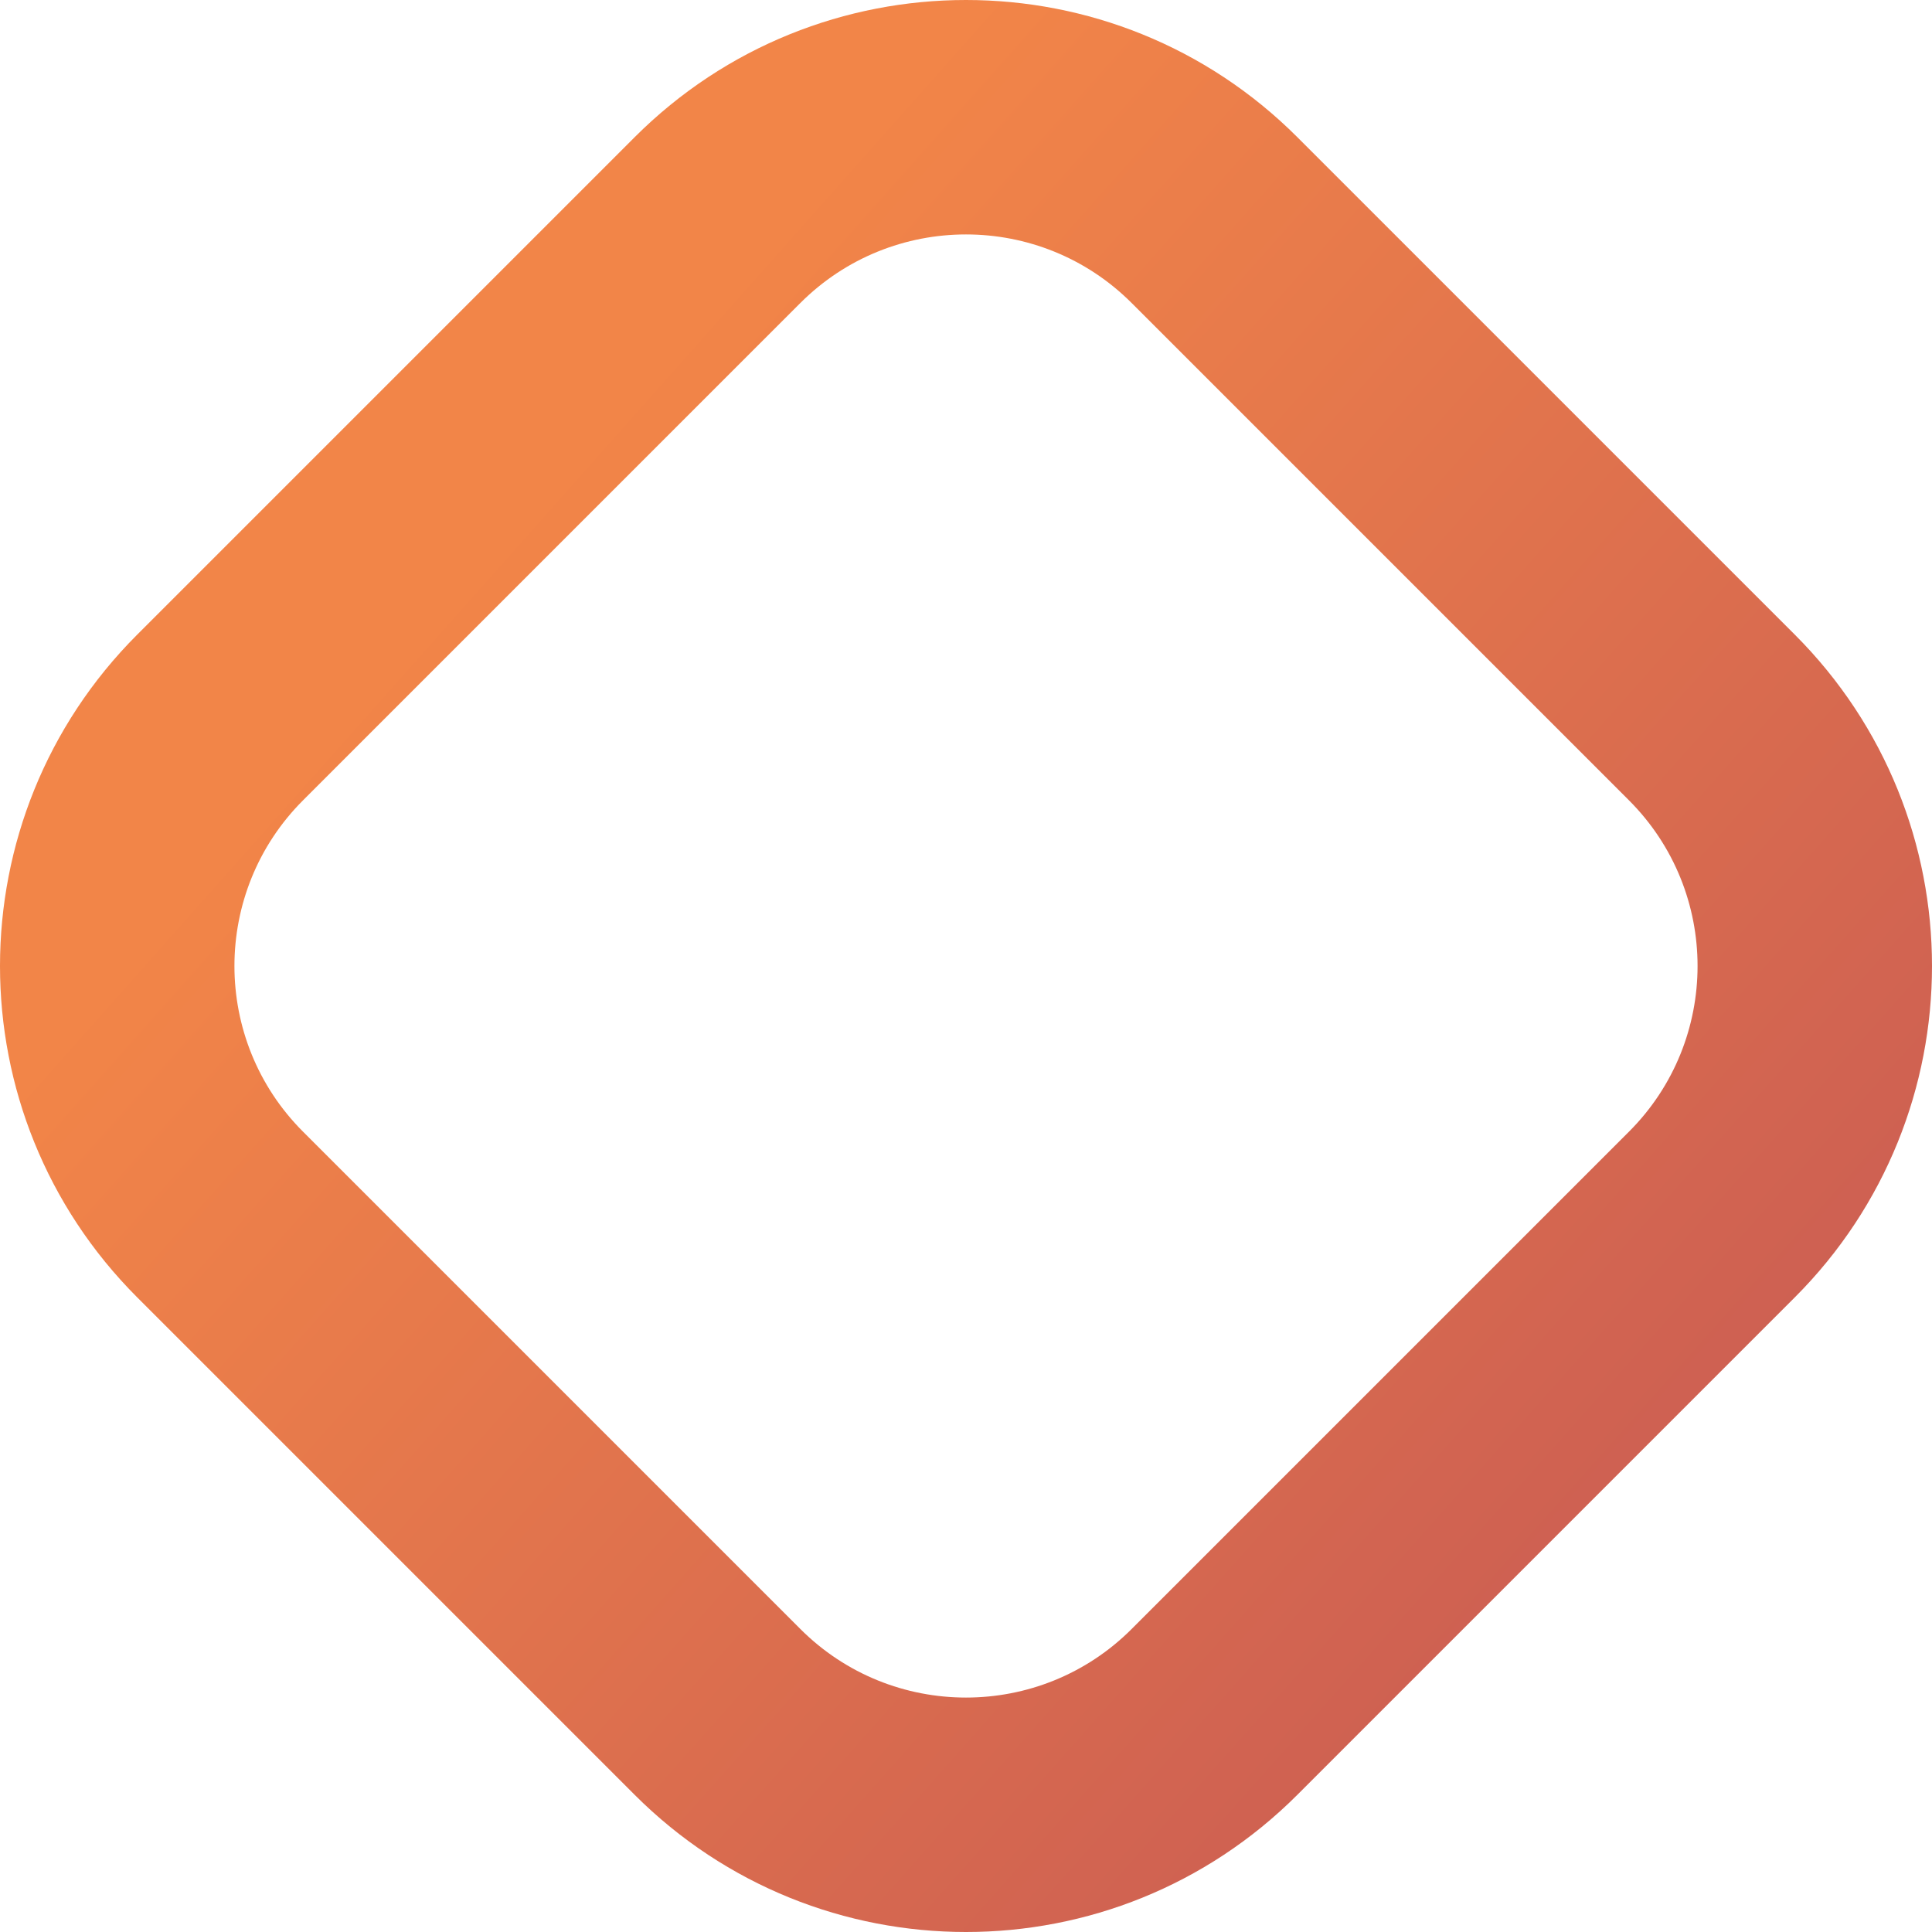
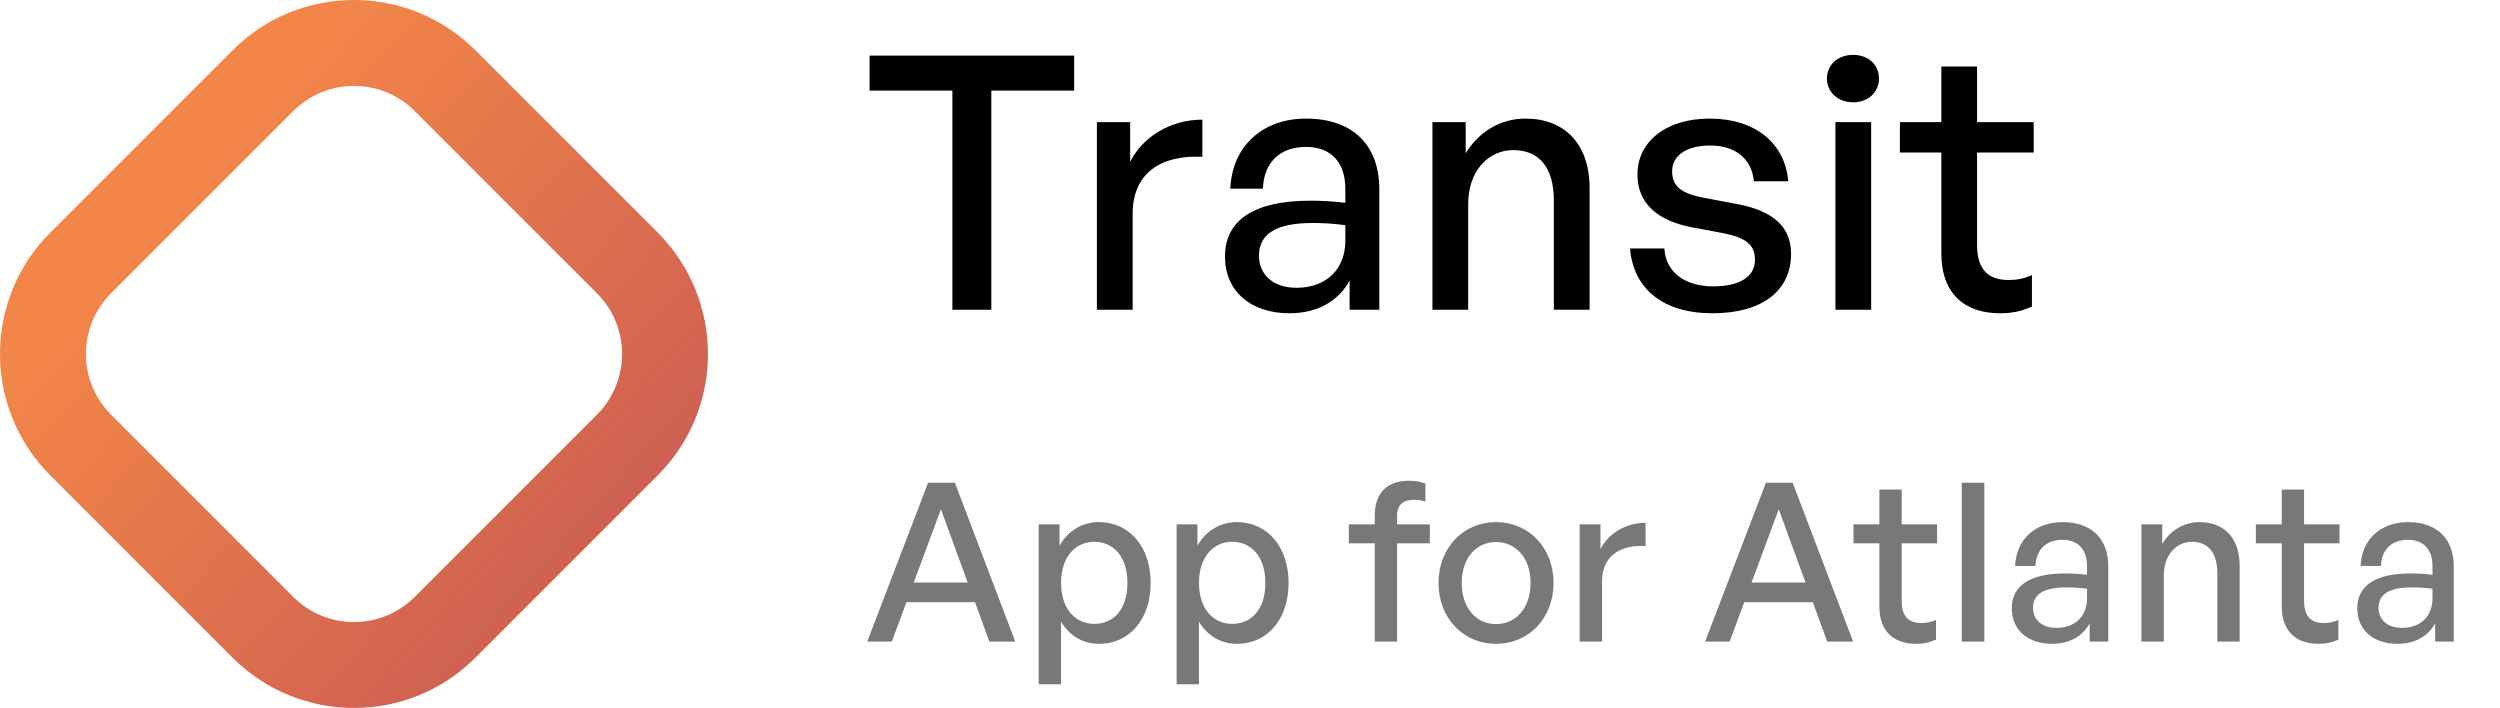
- <svg xmlns="http://www.w3.org/2000/svg" width="32" height="32" viewBox="0 0 32 32" fill="none">
-   <path d="M29.726 10.51L21.49 2.274C18.458 -0.758 13.542 -0.758 10.51 2.274L2.274 10.51C-0.758 13.542 -0.758 18.458 2.274 21.49L10.51 29.726C13.542 32.758 18.458 32.758 21.49 29.726L29.726 21.49C32.758 18.458 32.758 13.542 29.726 10.51ZM26.98 18.745L18.745 26.98C17.23 28.496 14.77 28.496 13.255 26.98L5.02 18.745C3.504 17.23 3.504 14.77 5.02 13.255L13.255 5.02C14.77 3.504 17.23 3.504 18.745 5.02L26.98 13.255C28.496 14.77 28.496 17.23 26.98 18.745Z" fill="url(#paint0_linear_1_1221)" />
+ <svg xmlns="http://www.w3.org/2000/svg" width="113" height="32" viewBox="0 0 113 32" fill="none">
+   <path d="M29.726 10.51L21.49 2.274C18.458 -0.758 13.542 -0.758 10.51 2.274L2.274 10.51C-0.758 13.542 -0.758 18.458 2.274 21.49L10.51 29.726C13.542 32.758 18.458 32.758 21.49 29.726L29.726 21.49C32.758 18.458 32.758 13.542 29.726 10.51ZM26.98 18.745L18.745 26.98C17.23 28.496 14.77 28.496 13.255 26.98L5.02 18.745C3.504 17.23 3.504 14.77 5.02 13.255L13.255 5.02C14.77 3.504 17.23 3.504 18.745 5.02L26.98 13.255C28.496 14.77 28.496 17.23 26.98 18.745Z" fill="url(#paint0_linear_463_258)" />
+   <path d="M44.808 14H43.048V4.096H39.304V2.512H48.552V4.096H44.808V14ZM51.195 9.664V14H49.579V5.52H51.083V7.312C51.675 6.144 52.955 5.408 54.347 5.408V7.088C52.523 6.992 51.195 7.792 51.195 9.664ZM61.002 14V12.688C60.474 13.632 59.53 14.16 58.282 14.16C56.522 14.16 55.37 13.152 55.37 11.6C55.37 9.936 56.698 9.072 59.226 9.072C59.722 9.072 60.122 9.088 60.81 9.168V8.544C60.81 7.328 60.154 6.64 59.034 6.64C57.85 6.64 57.13 7.344 57.082 8.528H55.61C55.69 6.624 57.05 5.36 59.034 5.36C61.13 5.36 62.346 6.544 62.346 8.56V14H61.002ZM56.906 11.552C56.906 12.432 57.562 13.008 58.602 13.008C59.962 13.008 60.81 12.16 60.81 10.864V10.176C60.186 10.096 59.738 10.08 59.322 10.08C57.706 10.08 56.906 10.56 56.906 11.552ZM66.362 9.216V14H64.746V5.52H66.25V6.928C66.826 5.984 67.786 5.36 68.954 5.36C70.698 5.36 71.85 6.48 71.85 8.512V14H70.234V9.056C70.234 7.6 69.594 6.784 68.394 6.784C67.29 6.784 66.362 7.712 66.362 9.216ZM80.956 11.472C80.956 13.136 79.66 14.16 77.404 14.16C75.164 14.16 73.836 13.056 73.676 11.232H75.228C75.292 12.288 76.14 12.944 77.436 12.944C78.572 12.944 79.324 12.544 79.324 11.744C79.324 11.04 78.892 10.736 77.836 10.528L76.46 10.272C74.892 9.968 74.012 9.168 74.012 7.888C74.012 6.4 75.308 5.36 77.276 5.36C79.308 5.36 80.684 6.448 80.828 8.192H79.276C79.18 7.168 78.428 6.576 77.292 6.576C76.268 6.576 75.58 7.008 75.58 7.744C75.58 8.432 76.012 8.752 77.036 8.944L78.476 9.216C80.156 9.52 80.956 10.256 80.956 11.472ZM84.929 3.552C84.929 4.16 84.449 4.624 83.761 4.624C83.073 4.624 82.577 4.16 82.577 3.552C82.577 2.928 83.073 2.48 83.761 2.48C84.449 2.48 84.929 2.928 84.929 3.552ZM84.577 14H82.961V5.52H84.577V14ZM91.844 12.432V13.856C91.348 14.08 90.916 14.16 90.404 14.16C88.836 14.16 87.748 13.312 87.748 11.44V6.896H85.876V5.52H87.748V3.008H89.364V5.52H91.924V6.896H89.364V11.072C89.364 12.24 89.924 12.656 90.788 12.656C91.172 12.656 91.508 12.592 91.844 12.432Z" fill="black" />
+   <path d="M44.72 29L44.07 27.22H40.97L40.31 29H39.2L41.95 21.82H43.16L45.89 29H44.72ZM42.53 23.02L41.3 26.33H43.74L42.53 23.02ZM52.01 26.35C52.01 27.95 51.09 29.1 49.67 29.1C48.95 29.1 48.34 28.74 47.96 28.1V30.93H46.95V23.7H47.89V24.67C48.27 23.99 48.92 23.6 49.67 23.6C51.08 23.6 52.01 24.75 52.01 26.35ZM50.96 26.35C50.96 25.16 50.33 24.49 49.46 24.49C48.62 24.49 47.96 25.16 47.96 26.35C47.96 27.52 48.61 28.2 49.46 28.2C50.33 28.2 50.96 27.54 50.96 26.35ZM58.244 26.35C58.244 27.95 57.324 29.1 55.904 29.1C55.184 29.1 54.574 28.74 54.194 28.1V30.93H53.184V23.7H54.124V24.67C54.504 23.99 55.154 23.6 55.904 23.6C57.314 23.6 58.244 24.75 58.244 26.35ZM57.194 26.35C57.194 25.16 56.564 24.49 55.694 24.49C54.854 24.49 54.194 25.16 54.194 26.35C54.194 27.52 54.844 28.2 55.694 28.2C56.564 28.2 57.194 27.54 57.194 26.35ZM63.148 29H62.138V24.56H60.968V23.7H62.138V23.31C62.138 22.29 62.688 21.73 63.688 21.73C63.988 21.73 64.228 21.78 64.428 21.86V22.68C64.268 22.61 64.088 22.59 63.908 22.59C63.428 22.59 63.148 22.81 63.148 23.32V23.7H64.628V24.56H63.148V29ZM67.621 29.1C66.121 29.1 65.021 27.92 65.021 26.35C65.021 24.78 66.121 23.6 67.621 23.6C69.121 23.6 70.221 24.78 70.221 26.35C70.221 27.92 69.121 29.1 67.621 29.1ZM67.621 28.21C68.491 28.21 69.181 27.51 69.181 26.35C69.181 25.19 68.491 24.5 67.621 24.5C66.751 24.5 66.071 25.19 66.071 26.35C66.071 27.51 66.751 28.21 67.621 28.21ZM72.411 26.29V29H71.401V23.7H72.341V24.82C72.711 24.09 73.511 23.63 74.381 23.63V24.68C73.241 24.62 72.411 25.12 72.411 26.29ZM82.59 29L81.94 27.22H78.84L78.18 29H77.07L79.82 21.82H81.03L83.76 29H82.59ZM80.4 23.02L79.17 26.33H81.61L80.4 23.02ZM87.507 28.02V28.91C87.197 29.05 86.927 29.1 86.607 29.1C85.627 29.1 84.947 28.57 84.947 27.4V24.56H83.777V23.7H84.947V22.13H85.957V23.7H87.557V24.56H85.957V27.17C85.957 27.9 86.307 28.16 86.847 28.16C87.087 28.16 87.297 28.12 87.507 28.02ZM89.691 29H88.671V21.82H89.691V29ZM94.453 29V28.18C94.123 28.77 93.533 29.1 92.753 29.1C91.653 29.1 90.933 28.47 90.933 27.5C90.933 26.46 91.763 25.92 93.343 25.92C93.653 25.92 93.903 25.93 94.333 25.98V25.59C94.333 24.83 93.923 24.4 93.223 24.4C92.483 24.4 92.033 24.84 92.003 25.58H91.083C91.133 24.39 91.983 23.6 93.223 23.6C94.533 23.6 95.293 24.34 95.293 25.6V29H94.453ZM91.893 27.47C91.893 28.02 92.303 28.38 92.953 28.38C93.803 28.38 94.333 27.85 94.333 27.04V26.61C93.943 26.56 93.663 26.55 93.403 26.55C92.393 26.55 91.893 26.85 91.893 27.47ZM97.803 26.01V29H96.793V23.7H97.733V24.58C98.093 23.99 98.693 23.6 99.423 23.6C100.513 23.6 101.233 24.3 101.233 25.57V29H100.223V25.91C100.223 25 99.823 24.49 99.073 24.49C98.383 24.49 97.803 25.07 97.803 26.01ZM105.695 28.02V28.91C105.385 29.05 105.115 29.1 104.795 29.1C103.815 29.1 103.135 28.57 103.135 27.4V24.56H101.965V23.7H103.135V22.13H104.145V23.7H105.745V24.56H104.145V27.17C104.145 27.9 104.495 28.16 105.035 28.16C105.275 28.16 105.485 28.12 105.695 28.02ZM110.069 29V28.18C109.739 28.77 109.149 29.1 108.369 29.1C107.269 29.1 106.549 28.47 106.549 27.5C106.549 26.46 107.379 25.92 108.959 25.92C109.269 25.92 109.519 25.93 109.949 25.98V25.59C109.949 24.83 109.539 24.4 108.839 24.4C108.099 24.4 107.649 24.84 107.619 25.58H106.699C106.749 24.39 107.599 23.6 108.839 23.6C110.149 23.6 110.909 24.34 110.909 25.6V29H110.069ZM107.509 27.47C107.509 28.02 107.919 28.38 108.569 28.38C109.419 28.38 109.949 27.85 109.949 27.04V26.61C109.559 26.56 109.279 26.55 109.019 26.55C108.009 26.55 107.509 26.85 107.509 27.47Z" fill="#787878" />
  <defs>
-     <linearGradient id="paint0_linear_1_1221" x1="9.5" y1="7.5" x2="32" y2="27.5" gradientUnits="userSpaceOnUse">
+     <linearGradient id="paint0_linear_463_258" x1="9.5" y1="7.5" x2="32" y2="27.5" gradientUnits="userSpaceOnUse">
      <stop stop-color="#F28548" />
      <stop offset="1" stop-color="#C65854" />
    </linearGradient>
  </defs>
</svg>
